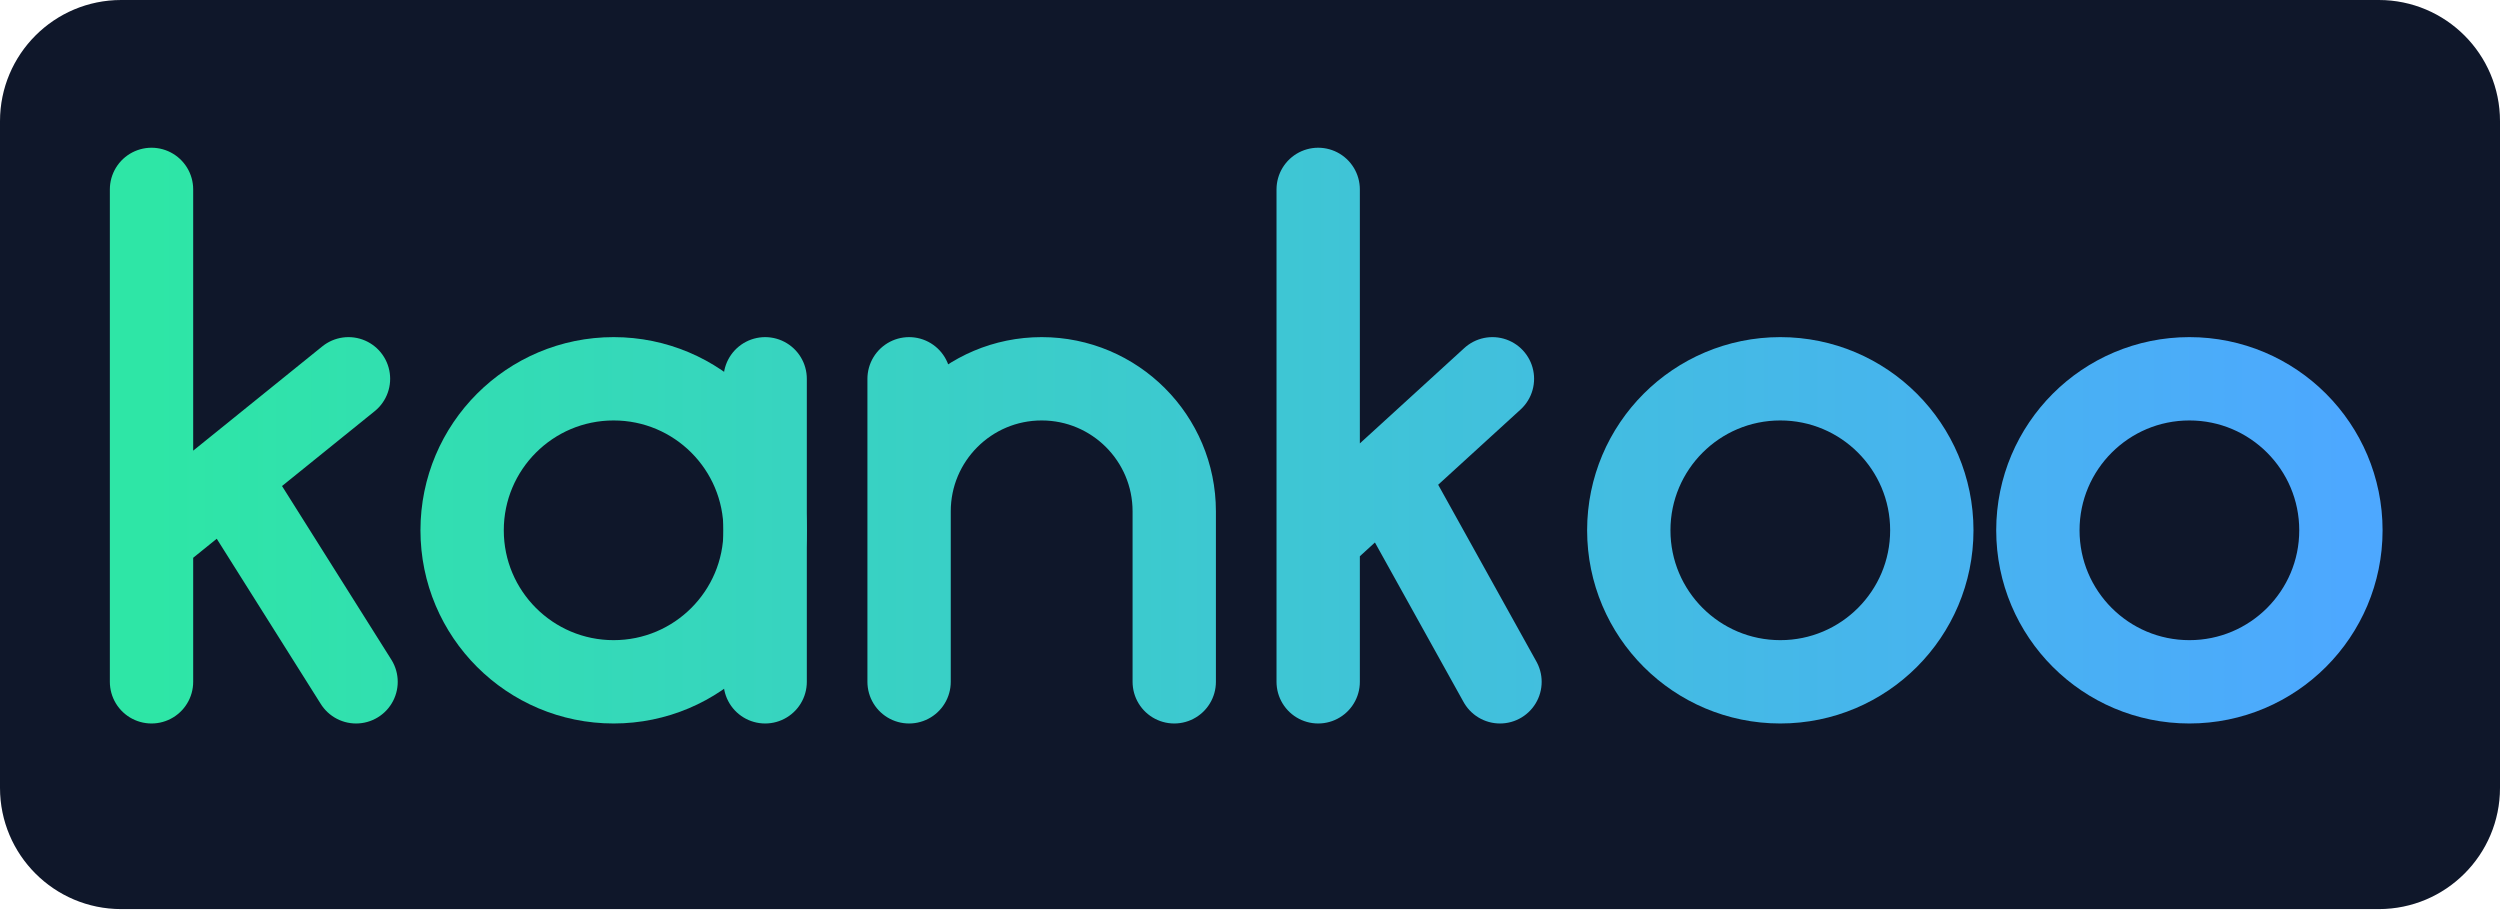
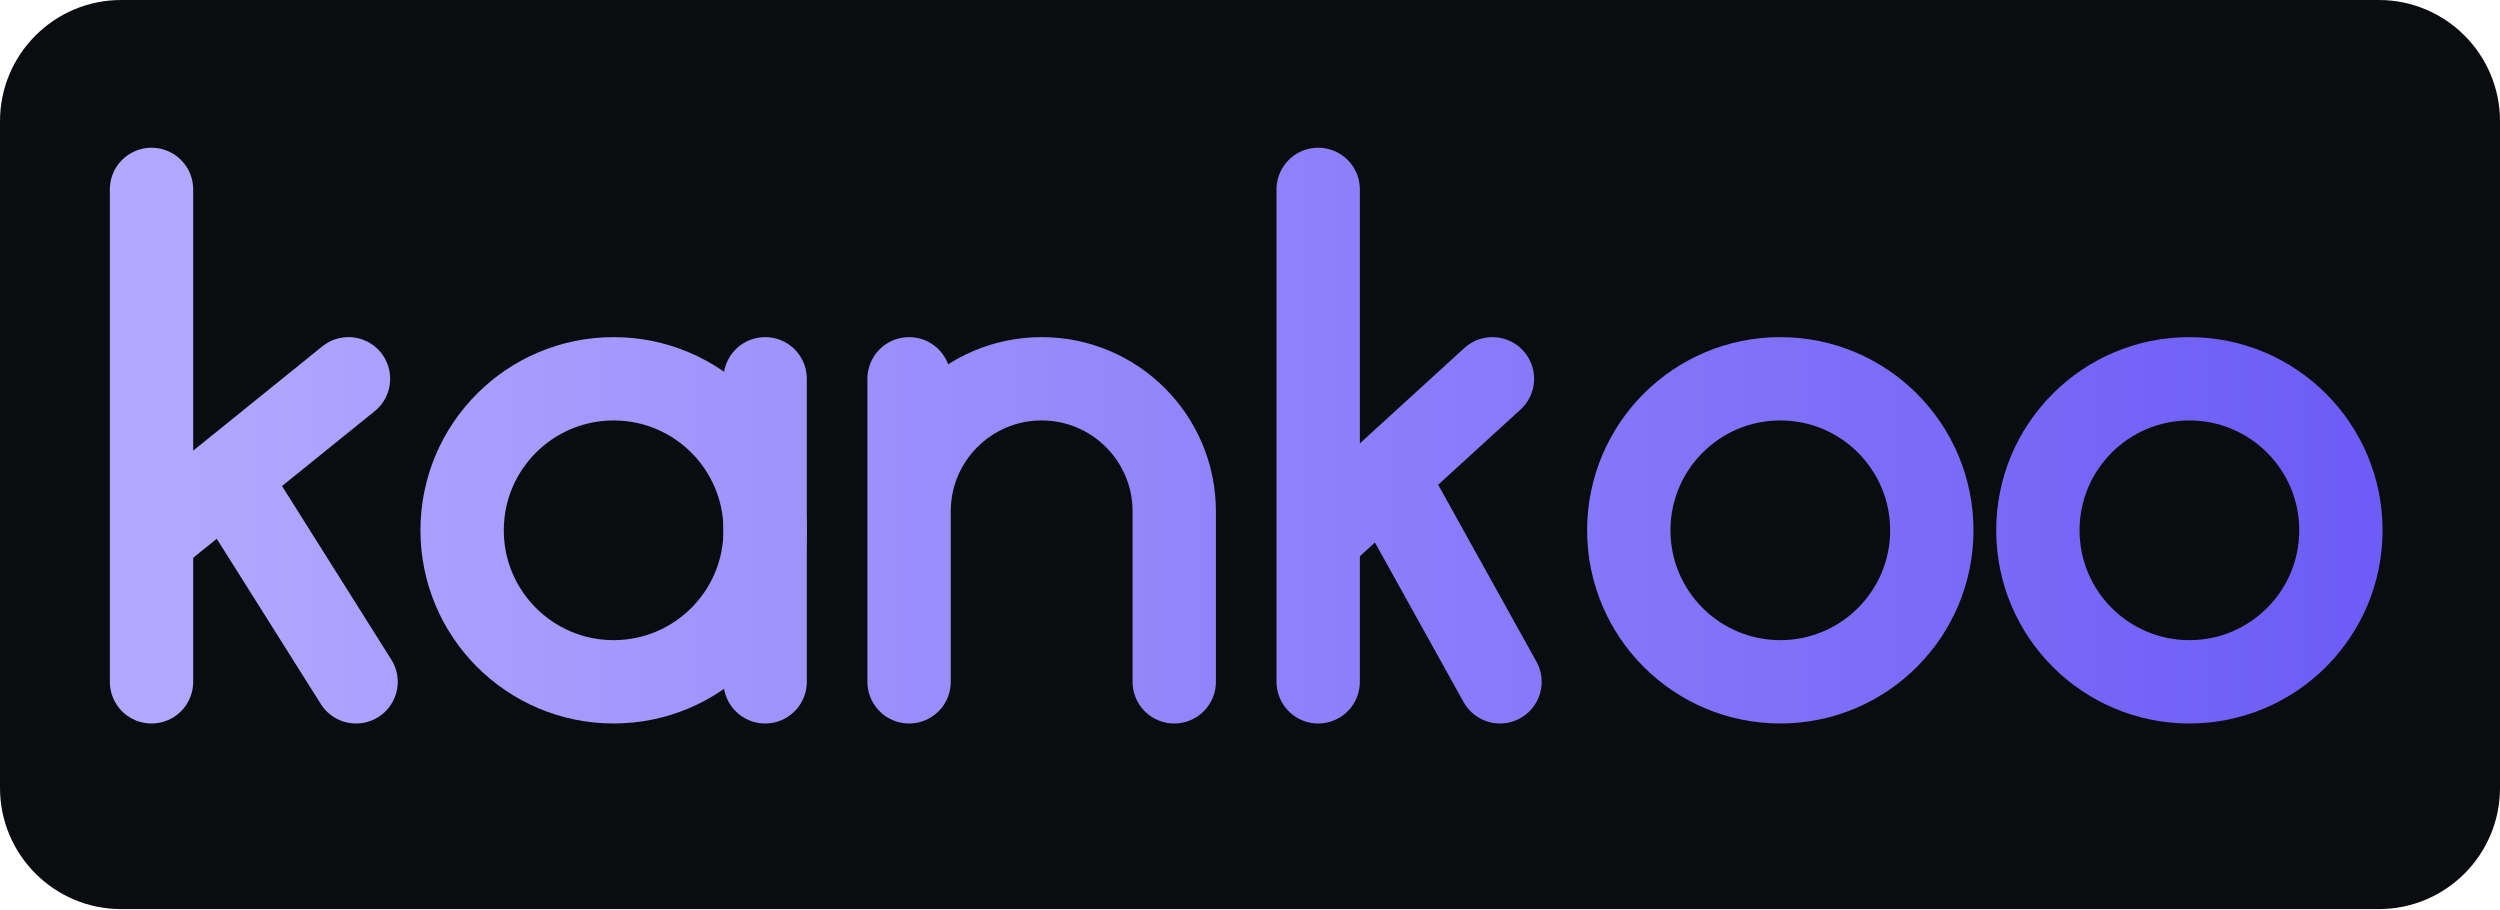
<svg xmlns="http://www.w3.org/2000/svg" viewBox="0 0 660 240" width="660" height="240" role="img" aria-label="Kankoo">
  <defs>
    <linearGradient id="g" gradientUnits="userSpaceOnUse" x1="40" y1="0" x2="620" y2="0">
-       <stop offset="0" stop-color="#2EE6A6" />
-       <stop offset="1" stop-color="#4DA8FF" />
+       <stop offset="0" stop-color="#B3A8FF" />
+       <stop offset="1" stop-color="#6D5DF6" />
    </linearGradient>
  </defs>
-   <rect width="660" height="240" rx="32" fill="#0F172A" />
+   <rect width="660" height="240" rx="32" fill="#0B0C10" />
  <g fill="none" stroke="url(#g)" stroke-width="22" stroke-linecap="round" stroke-linejoin="round">
    <path d="M40 50V180M92 100L40 142M60 126L94 180" />
    <circle cx="162" cy="140" r="40" />
    <path d="M202 100V180" />
    <path d="M240 100V180M240 135A35 35 0 0 1 310 135V180" />
    <path d="M348 50V180M394 100L348 142M366 126L396 180" />
    <circle cx="470" cy="140" r="40" />
    <circle cx="578" cy="140" r="40" />
  </g>
</svg>
